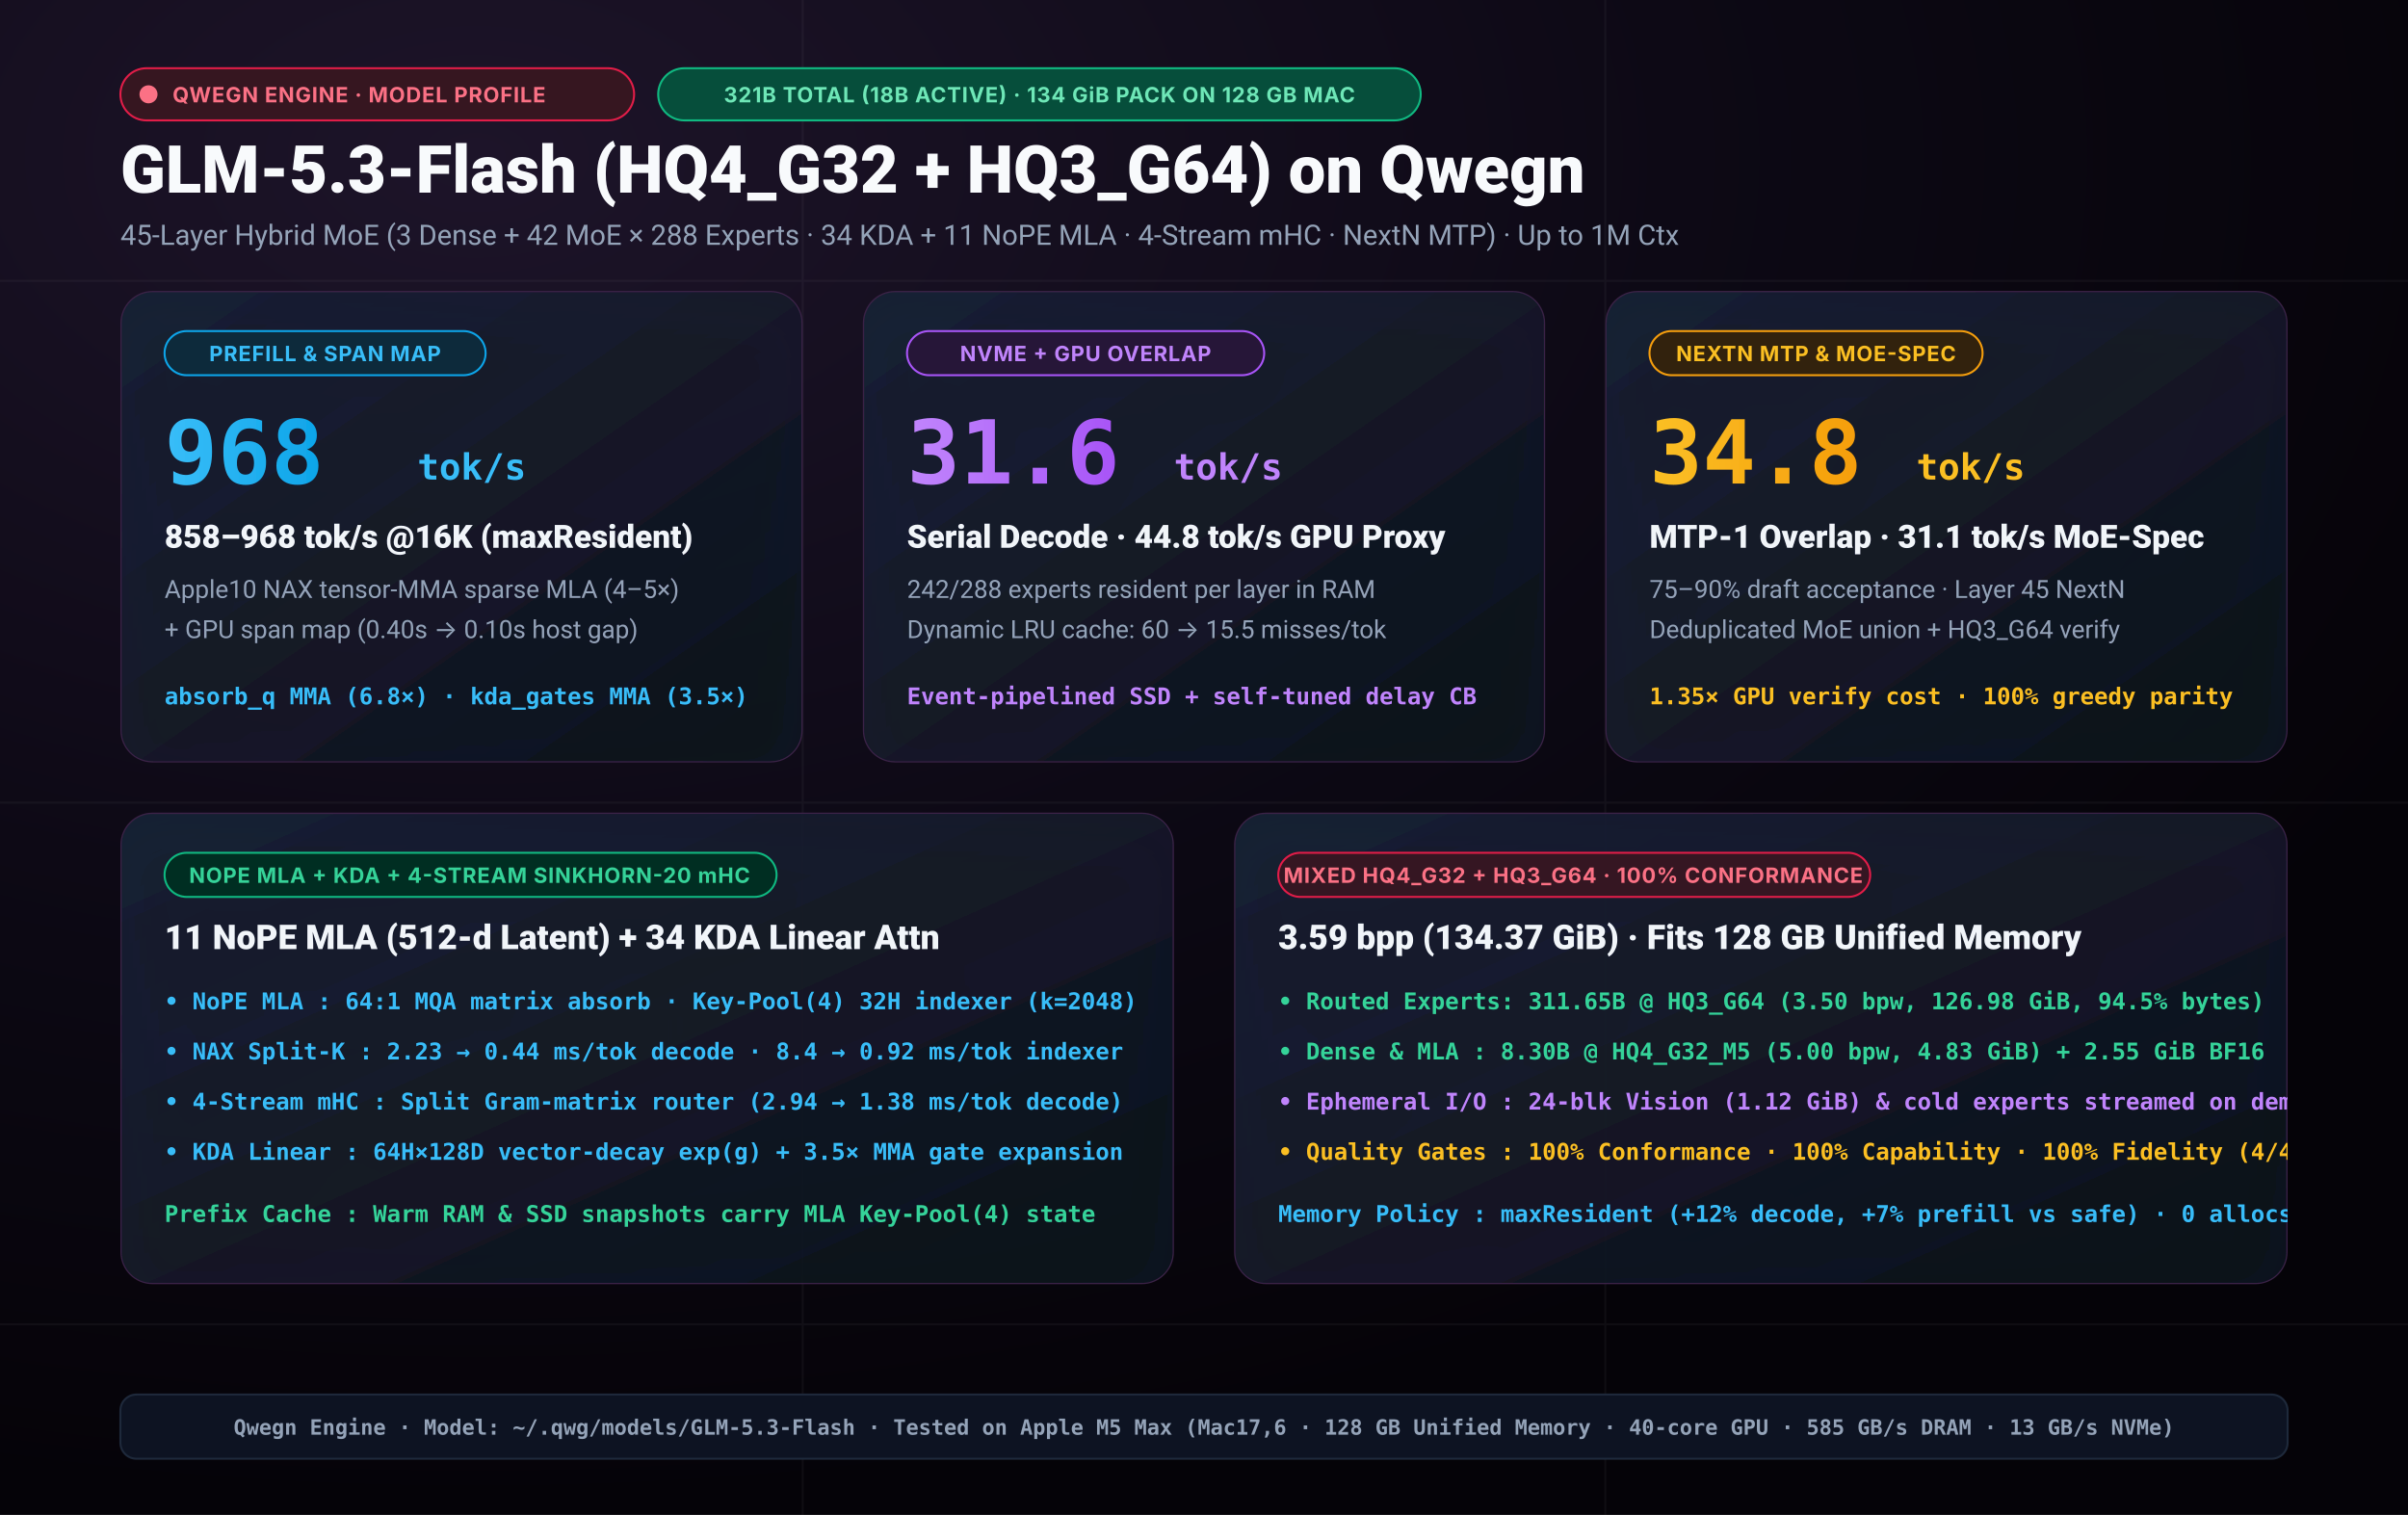
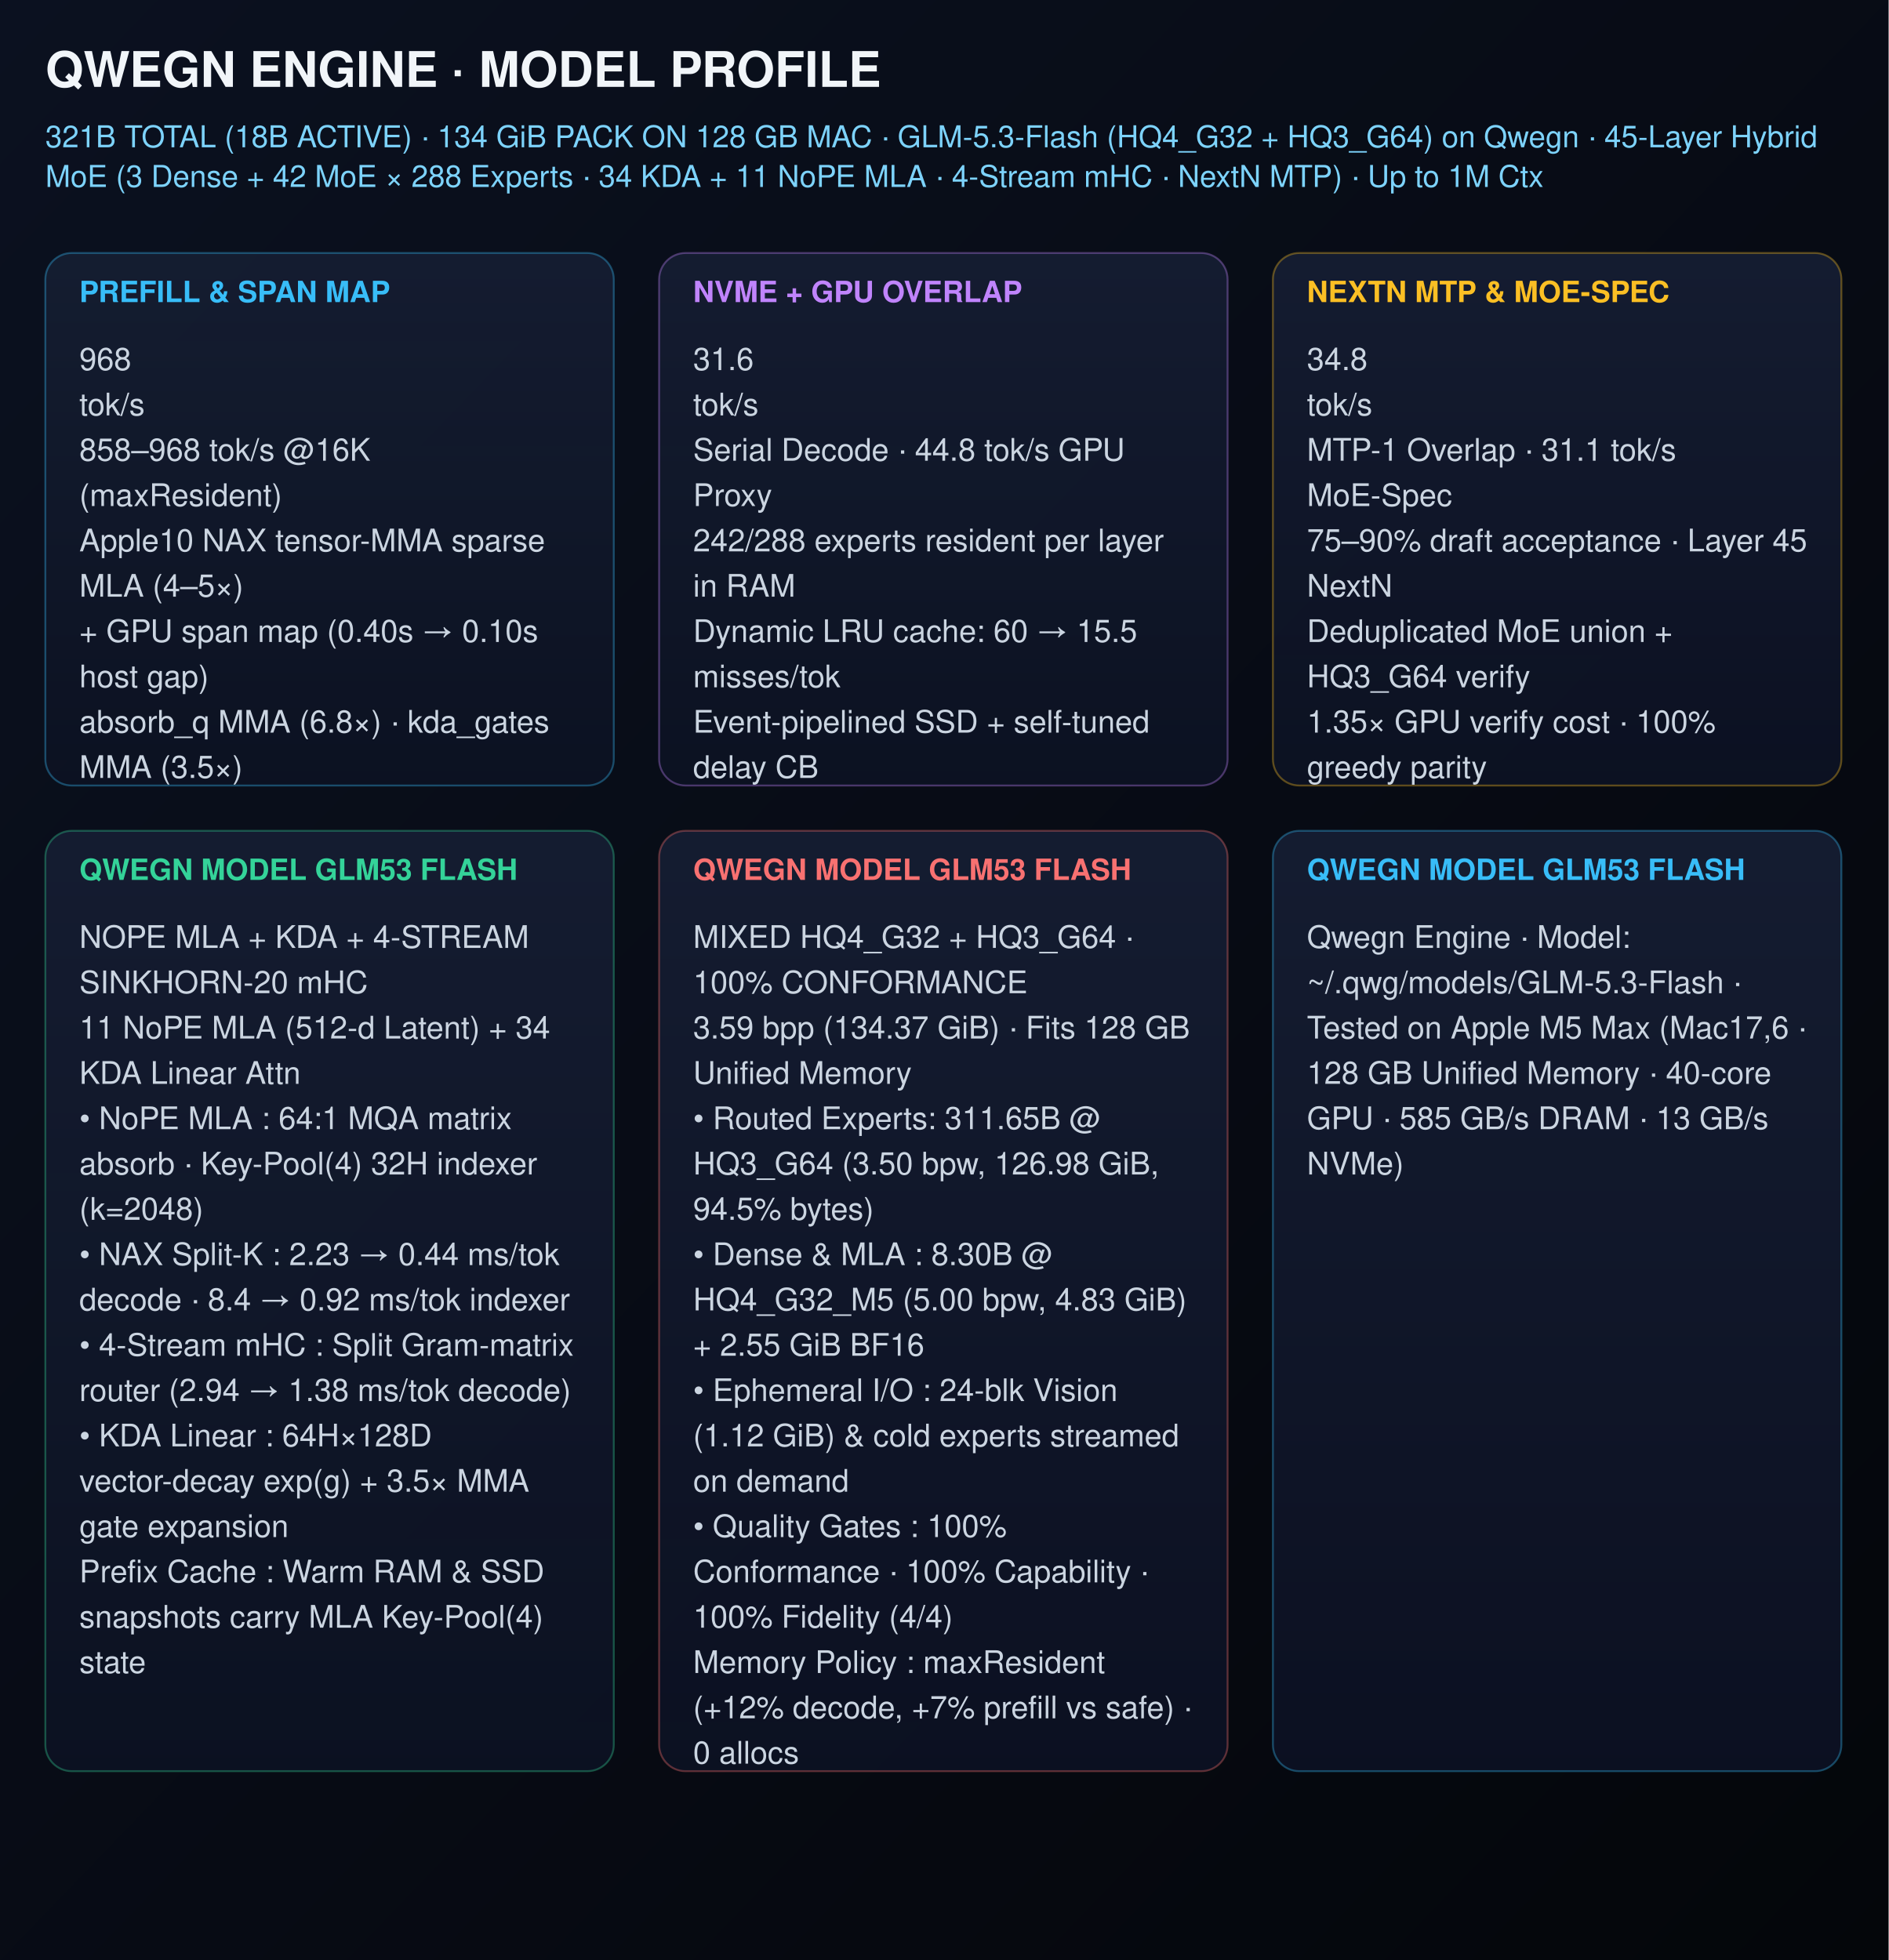
- <svg xmlns="http://www.w3.org/2000/svg" viewBox="0 0 1200 755" width="720" height="453">
+ <svg xmlns="http://www.w3.org/2000/svg" viewBox="0 0 1000 1038" width="1000" height="1038">
  <defs>
-     <radialGradient id="bgGlow" cx="20%" cy="10%" r="90%">
-       <stop offset="0%" stop-color="#1d1429" />
-       <stop offset="55%" stop-color="#0d0915" />
-       <stop offset="100%" stop-color="#050308" />
-     </radialGradient>
-     <linearGradient id="cardGrad" x1="0%" y1="0%" x2="100%" y2="100%">
-       <stop offset="0%" stop-color="#192136" stop-opacity="0.92" />
-       <stop offset="100%" stop-color="#0d1220" stop-opacity="0.78" />
+     <linearGradient id="bg" x1="0%" y1="0%" x2="100%" y2="100%">
+       <stop offset="0%" stop-color="#0b1120" />
+       <stop offset="100%" stop-color="#04060a" />
    </linearGradient>
-     <linearGradient id="cyanGrad" x1="0%" y1="0%" x2="100%" y2="0%">
-       <stop offset="0%" stop-color="#38bdf8" />
-       <stop offset="100%" stop-color="#0ea5e9" />
+     <linearGradient id="card" x1="0%" y1="0%" x2="0%" y2="100%">
+       <stop offset="0%" stop-color="#151d31" stop-opacity="0.97" />
+       <stop offset="100%" stop-color="#0c1122" stop-opacity="0.95" />
    </linearGradient>
-     <linearGradient id="purpleGrad" x1="0%" y1="0%" x2="100%" y2="0%">
-       <stop offset="0%" stop-color="#c084fc" />
-       <stop offset="100%" stop-color="#a855f7" />
-     </linearGradient>
-     <linearGradient id="amberGrad" x1="0%" y1="0%" x2="100%" y2="0%">
-       <stop offset="0%" stop-color="#fbbf24" />
-       <stop offset="100%" stop-color="#f59e0b" />
-     </linearGradient>
-     <linearGradient id="emeraldGrad" x1="0%" y1="0%" x2="100%" y2="0%">
-       <stop offset="0%" stop-color="#34d399" />
-       <stop offset="100%" stop-color="#10b981" />
-     </linearGradient>
-     <linearGradient id="roseGrad" x1="0%" y1="0%" x2="100%" y2="0%">
-       <stop offset="0%" stop-color="#fb7185" />
-       <stop offset="100%" stop-color="#e11d48" />
-     </linearGradient>
-     <filter id="shadow" x="-4%" y="-4%" width="108%" height="112%">
-       <feDropShadow dx="0" dy="10" stdDeviation="12" flood-color="#000000" flood-opacity="0.5" />
-     </filter>
-     <clipPath id="clipCard340">
-       <rect x="0" y="0" width="340" height="235" rx="16" />
-     </clipPath>
-     <clipPath id="clipCard525">
-       <rect x="0" y="0" width="525" height="235" rx="16" />
-     </clipPath>
  </defs>
-   <style>
-     .title { font-family: -apple-system, BlinkMacSystemFont, "SF Pro Display", "Segoe UI", Roboto, sans-serif; font-weight: 800; }
-     .subtitle { font-family: -apple-system, BlinkMacSystemFont, "SF Pro Text", "Segoe UI", Roboto, sans-serif; font-weight: 400; }
-     .mono { font-family: "SF Mono", Menlo, Consolas, monospace; font-weight: 600; }
-     .badge { font-family: -apple-system, BlinkMacSystemFont, "SF Pro Text", sans-serif; font-weight: 700; font-size: 10.5px; letter-spacing: 0.4px; text-transform: uppercase; }
-     .card { stroke: #3a2346; stroke-width: 1.25; rx: 16; }
-   </style>
-   <rect width="1200" height="755" fill="url(#bgGlow)" />
-   <g opacity="0.04" stroke="#ffffff" stroke-width="1">
-     <line x1="0" y1="140" x2="1200" y2="140" />
-     <line x1="0" y1="400" x2="1200" y2="400" />
-     <line x1="0" y1="660" x2="1200" y2="660" />
-     <line x1="400" y1="0" x2="400" y2="755" />
-     <line x1="800" y1="0" x2="800" y2="755" />
-   </g>
-   <g transform="translate(60, 34)">
-     <rect x="0" y="0" width="256" height="26" rx="13" fill="#361620" stroke="#e11d48" stroke-width="1" />
-     <circle cx="14" cy="13" r="4.5" fill="#fb7185" />
-     <text x="26" y="17" fill="#fb7185" class="badge">QWEGN ENGINE · MODEL PROFILE</text>
-     <rect x="268" y="0" width="380" height="26" rx="13" fill="#064e3b" stroke="#10b981" stroke-width="1" />
-     <text x="458" y="17" text-anchor="middle" fill="#6ee7b7" class="badge">321B TOTAL (18B ACTIVE) · 134 GiB PACK ON 128 GB MAC</text>
-     <text x="0" y="62" fill="#f8fafc" class="title" font-size="33">GLM-5.3-Flash (HQ4_G32 + HQ3_G64) on Qwegn</text>
-     <text x="0" y="88" fill="#94a3b8" class="subtitle" font-size="14">45-Layer Hybrid MoE (3 Dense + 42 MoE × 288 Experts · 34 KDA + 11 NoPE MLA · 4-Stream mHC · NextN MTP) · Up to 1M Ctx</text>
-   </g>
-   <g transform="translate(60, 145)" filter="url(#shadow)" clip-path="url(#clipCard340)">
-     <rect width="340" height="235" fill="url(#cardGrad)" class="card" />
-     <rect x="22" y="20" width="160" height="22" rx="11" fill="#0c2a3a" stroke="#0ea5e9" stroke-width="1" />
-     <text x="102" y="35" text-anchor="middle" fill="#38bdf8" class="badge">PREFILL &amp; SPAN MAP</text>
-     <text x="22" y="96" fill="url(#cyanGrad)" class="title mono" font-size="44">968</text>
-     <text x="148" y="94" fill="#38bdf8" class="title mono" font-size="18">tok/s</text>
-     <text x="22" y="128" fill="#f1f5f9" class="title" font-size="16">858–968 tok/s @16K (maxResident)</text>
-     <text x="22" y="153" fill="#94a3b8" class="subtitle" font-size="12.5">Apple10 NAX tensor-MMA sparse MLA (4–5×)</text>
-     <text x="22" y="173" fill="#94a3b8" class="subtitle" font-size="12.5">+ GPU span map (0.40s → 0.10s host gap)</text>
-     <text x="22" y="206" fill="#38bdf8" class="mono" font-size="11.5">absorb_q MMA (6.8×) · kda_gates MMA (3.5×)</text>
-   </g>
-   <g transform="translate(430, 145)" filter="url(#shadow)" clip-path="url(#clipCard340)">
-     <rect width="340" height="235" fill="url(#cardGrad)" class="card" />
-     <rect x="22" y="20" width="178" height="22" rx="11" fill="#281638" stroke="#a855f7" stroke-width="1" />
-     <text x="111" y="35" text-anchor="middle" fill="#c084fc" class="badge">NVME + GPU OVERLAP</text>
-     <text x="22" y="96" fill="url(#purpleGrad)" class="title mono" font-size="44">31.6</text>
-     <text x="155" y="94" fill="#c084fc" class="title mono" font-size="18">tok/s</text>
-     <text x="22" y="128" fill="#f1f5f9" class="title" font-size="16">Serial Decode · 44.8 tok/s GPU Proxy</text>
-     <text x="22" y="153" fill="#94a3b8" class="subtitle" font-size="12.5">242/288 experts resident per layer in RAM</text>
-     <text x="22" y="173" fill="#94a3b8" class="subtitle" font-size="12.5">Dynamic LRU cache: 60 → 15.5 misses/tok</text>
-     <text x="22" y="206" fill="#c084fc" class="mono" font-size="11.5">Event-pipelined SSD + self-tuned delay CB</text>
-   </g>
-   <g transform="translate(800, 145)" filter="url(#shadow)" clip-path="url(#clipCard340)">
-     <rect width="340" height="235" fill="url(#cardGrad)" class="card" />
-     <rect x="22" y="20" width="166" height="22" rx="11" fill="#33230c" stroke="#f59e0b" stroke-width="1" />
-     <text x="105" y="35" text-anchor="middle" fill="#fbbf24" class="badge">NEXTN MTP &amp; MOE-SPEC</text>
-     <text x="22" y="96" fill="url(#amberGrad)" class="title mono" font-size="44">34.8</text>
-     <text x="155" y="94" fill="#fbbf24" class="title mono" font-size="18">tok/s</text>
-     <text x="22" y="128" fill="#f1f5f9" class="title" font-size="16">MTP-1 Overlap · 31.1 tok/s MoE-Spec</text>
-     <text x="22" y="153" fill="#94a3b8" class="subtitle" font-size="12.5">75–90% draft acceptance · Layer 45 NextN</text>
-     <text x="22" y="173" fill="#94a3b8" class="subtitle" font-size="12.5">Deduplicated MoE union + HQ3_G64 verify</text>
-     <text x="22" y="206" fill="#fbbf24" class="mono" font-size="11.5">1.35× GPU verify cost · 100% greedy parity</text>
-   </g>
-   <g transform="translate(60, 405)" filter="url(#shadow)" clip-path="url(#clipCard525)">
-     <rect width="525" height="235" fill="url(#cardGrad)" class="card" />
-     <rect x="22" y="20" width="305" height="22" rx="11" fill="#062e22" stroke="#10b981" stroke-width="1" />
-     <text x="174" y="35" text-anchor="middle" fill="#34d399" class="badge">NOPE MLA + KDA + 4-STREAM SINKHORN-20 mHC</text>
-     <text x="22" y="68" fill="#f1f5f9" class="title" font-size="17">11 NoPE MLA (512-d Latent) + 34 KDA Linear Attn</text>
-     <text x="22" y="98" fill="#38bdf8" class="mono" font-size="11.5">• NoPE MLA     : 64:1 MQA matrix absorb · Key-Pool(4) 32H indexer (k=2048)</text>
-     <text x="22" y="123" fill="#38bdf8" class="mono" font-size="11.5">• NAX Split-K  : 2.23 → 0.44 ms/tok decode · 8.4 → 0.92 ms/tok indexer</text>
-     <text x="22" y="148" fill="#38bdf8" class="mono" font-size="11.5">• 4-Stream mHC : Split Gram-matrix router (2.94 → 1.38 ms/tok decode)</text>
-     <text x="22" y="173" fill="#38bdf8" class="mono" font-size="11.5">• KDA Linear   : 64H×128D vector-decay exp(g) + 3.5× MMA gate expansion</text>
-     <text x="22" y="204" fill="#34d399" class="mono" font-size="11.5">Prefix Cache   : Warm RAM &amp; SSD snapshots carry MLA Key-Pool(4) state</text>
-   </g>
-   <g transform="translate(615, 405)" filter="url(#shadow)" clip-path="url(#clipCard525)">
-     <rect width="525" height="235" fill="url(#cardGrad)" class="card" />
-     <rect x="22" y="20" width="295" height="22" rx="11" fill="#361620" stroke="#e11d48" stroke-width="1" />
-     <text x="169" y="35" text-anchor="middle" fill="#fb7185" class="badge">MIXED HQ4_G32 + HQ3_G64 · 100% CONFORMANCE</text>
-     <text x="22" y="68" fill="#f1f5f9" class="title" font-size="17">3.59 bpp (134.37 GiB) · Fits 128 GB Unified Memory</text>
-     <text x="22" y="98" fill="#34d399" class="mono" font-size="11.5">• Routed Experts: 311.65B @ HQ3_G64 (3.50 bpw, 126.98 GiB, 94.5% bytes)</text>
-     <text x="22" y="123" fill="#34d399" class="mono" font-size="11.5">• Dense &amp; MLA   : 8.30B @ HQ4_G32_M5 (5.00 bpw, 4.83 GiB) + 2.55 GiB BF16</text>
-     <text x="22" y="148" fill="#c084fc" class="mono" font-size="11.5">• Ephemeral I/O : 24-blk Vision (1.12 GiB) &amp; cold experts streamed on demand</text>
-     <text x="22" y="173" fill="#fbbf24" class="mono" font-size="11.5">• Quality Gates : 100% Conformance · 100% Capability · 100% Fidelity (4/4)</text>
-     <text x="22" y="204" fill="#38bdf8" class="mono" font-size="11.5">Memory Policy   : maxResident (+12% decode, +7% prefill vs safe) · 0 allocs</text>
-   </g>
-   <g transform="translate(60, 695)">
-     <rect x="0" y="0" width="1080" height="32" rx="8" fill="#0d1322" stroke="#1e293b" stroke-width="1" />
-     <text x="540" y="20" text-anchor="middle" fill="#94a3b8" class="mono" font-size="10.5">Qwegn Engine · Model: ~/.qwg/models/GLM-5.3-Flash · Tested on Apple M5 Max (Mac17,6 · 128 GB Unified Memory · 40-core GPU · 585 GB/s DRAM · 13 GB/s NVMe)</text>
-   </g>
+   <rect width="1000" height="1038" fill="url(#bg)" />
+   <text x="24" y="46" font-family="Helvetica Neue,Helvetica,Arial" font-size="26" font-weight="bold" fill="#f1f5f9">QWEGN ENGINE · MODEL PROFILE</text>
+   <text x="24" y="78" font-family="Helvetica,Arial" font-size="16" fill="#7dd3fc">321B TOTAL (18B ACTIVE) · 134 GiB PACK ON 128 GB MAC · GLM-5.3-Flash (HQ4_G32 + HQ3_G64) on Qwegn · 45-Layer Hybrid</text>
+   <text x="24" y="99" font-family="Helvetica,Arial" font-size="16" fill="#7dd3fc">MoE (3 Dense + 42 MoE × 288 Experts · 34 KDA + 11 NoPE MLA · 4-Stream mHC · NextN MTP) · Up to 1M Ctx</text>
+   <rect x="24" y="134" width="301" height="282" rx="14" fill="url(#card)" stroke="#38bdf8" stroke-opacity="0.35" />
+   <text x="42" y="160" font-family="Helvetica,Arial" font-size="15.5" font-weight="bold" fill="#38bdf8">PREFILL &amp; SPAN MAP</text>
+   <text x="42" y="196" font-family="Helvetica,Arial" font-size="16.5" fill="#cbd5e1">968</text>
+   <text x="42" y="220" font-family="Helvetica,Arial" font-size="16.5" fill="#cbd5e1">tok/s</text>
+   <text x="42" y="244" font-family="Helvetica,Arial" font-size="16.5" fill="#cbd5e1">858–968 tok/s @16K</text>
+   <text x="42" y="268" font-family="Helvetica,Arial" font-size="16.5" fill="#cbd5e1">(maxResident)</text>
+   <text x="42" y="292" font-family="Helvetica,Arial" font-size="16.5" fill="#cbd5e1">Apple10 NAX tensor-MMA sparse</text>
+   <text x="42" y="316" font-family="Helvetica,Arial" font-size="16.5" fill="#cbd5e1">MLA (4–5×)</text>
+   <text x="42" y="340" font-family="Helvetica,Arial" font-size="16.5" fill="#cbd5e1">+ GPU span map (0.40s → 0.10s</text>
+   <text x="42" y="364" font-family="Helvetica,Arial" font-size="16.5" fill="#cbd5e1">host gap)</text>
+   <text x="42" y="388" font-family="Helvetica,Arial" font-size="16.5" fill="#cbd5e1">absorb_q MMA (6.8×) · kda_gates</text>
+   <text x="42" y="412" font-family="Helvetica,Arial" font-size="16.5" fill="#cbd5e1">MMA (3.5×)</text>
+   <rect x="349" y="134" width="301" height="282" rx="14" fill="url(#card)" stroke="#c084fc" stroke-opacity="0.35" />
+   <text x="367" y="160" font-family="Helvetica,Arial" font-size="15.5" font-weight="bold" fill="#c084fc">NVME + GPU OVERLAP</text>
+   <text x="367" y="196" font-family="Helvetica,Arial" font-size="16.5" fill="#cbd5e1">31.6</text>
+   <text x="367" y="220" font-family="Helvetica,Arial" font-size="16.5" fill="#cbd5e1">tok/s</text>
+   <text x="367" y="244" font-family="Helvetica,Arial" font-size="16.5" fill="#cbd5e1">Serial Decode · 44.8 tok/s GPU</text>
+   <text x="367" y="268" font-family="Helvetica,Arial" font-size="16.5" fill="#cbd5e1">Proxy</text>
+   <text x="367" y="292" font-family="Helvetica,Arial" font-size="16.5" fill="#cbd5e1">242/288 experts resident per layer</text>
+   <text x="367" y="316" font-family="Helvetica,Arial" font-size="16.5" fill="#cbd5e1">in RAM</text>
+   <text x="367" y="340" font-family="Helvetica,Arial" font-size="16.5" fill="#cbd5e1">Dynamic LRU cache: 60 → 15.5</text>
+   <text x="367" y="364" font-family="Helvetica,Arial" font-size="16.5" fill="#cbd5e1">misses/tok</text>
+   <text x="367" y="388" font-family="Helvetica,Arial" font-size="16.5" fill="#cbd5e1">Event-pipelined SSD + self-tuned</text>
+   <text x="367" y="412" font-family="Helvetica,Arial" font-size="16.5" fill="#cbd5e1">delay CB</text>
+   <rect x="674" y="134" width="301" height="282" rx="14" fill="url(#card)" stroke="#fbbf24" stroke-opacity="0.35" />
+   <text x="692" y="160" font-family="Helvetica,Arial" font-size="15.5" font-weight="bold" fill="#fbbf24">NEXTN MTP &amp; MOE-SPEC</text>
+   <text x="692" y="196" font-family="Helvetica,Arial" font-size="16.5" fill="#cbd5e1">34.8</text>
+   <text x="692" y="220" font-family="Helvetica,Arial" font-size="16.5" fill="#cbd5e1">tok/s</text>
+   <text x="692" y="244" font-family="Helvetica,Arial" font-size="16.5" fill="#cbd5e1">MTP-1 Overlap · 31.1 tok/s</text>
+   <text x="692" y="268" font-family="Helvetica,Arial" font-size="16.5" fill="#cbd5e1">MoE-Spec</text>
+   <text x="692" y="292" font-family="Helvetica,Arial" font-size="16.5" fill="#cbd5e1">75–90% draft acceptance · Layer 45</text>
+   <text x="692" y="316" font-family="Helvetica,Arial" font-size="16.5" fill="#cbd5e1">NextN</text>
+   <text x="692" y="340" font-family="Helvetica,Arial" font-size="16.5" fill="#cbd5e1">Deduplicated MoE union +</text>
+   <text x="692" y="364" font-family="Helvetica,Arial" font-size="16.5" fill="#cbd5e1">HQ3_G64 verify</text>
+   <text x="692" y="388" font-family="Helvetica,Arial" font-size="16.5" fill="#cbd5e1">1.35× GPU verify cost · 100%</text>
+   <text x="692" y="412" font-family="Helvetica,Arial" font-size="16.5" fill="#cbd5e1">greedy parity</text>
+   <rect x="24" y="440" width="301" height="498" rx="14" fill="url(#card)" stroke="#34d399" stroke-opacity="0.35" />
+   <text x="42" y="466" font-family="Helvetica,Arial" font-size="15.5" font-weight="bold" fill="#34d399">QWEGN MODEL GLM53 FLASH</text>
+   <text x="42" y="502" font-family="Helvetica,Arial" font-size="16.5" fill="#cbd5e1">NOPE MLA + KDA + 4-STREAM</text>
+   <text x="42" y="526" font-family="Helvetica,Arial" font-size="16.5" fill="#cbd5e1">SINKHORN-20 mHC</text>
+   <text x="42" y="550" font-family="Helvetica,Arial" font-size="16.5" fill="#cbd5e1">11 NoPE MLA (512-d Latent) + 34</text>
+   <text x="42" y="574" font-family="Helvetica,Arial" font-size="16.5" fill="#cbd5e1">KDA Linear Attn</text>
+   <text x="42" y="598" font-family="Helvetica,Arial" font-size="16.5" fill="#cbd5e1">• NoPE MLA : 64:1 MQA matrix</text>
+   <text x="42" y="622" font-family="Helvetica,Arial" font-size="16.5" fill="#cbd5e1">absorb · Key-Pool(4) 32H indexer</text>
+   <text x="42" y="646" font-family="Helvetica,Arial" font-size="16.5" fill="#cbd5e1">(k=2048)</text>
+   <text x="42" y="670" font-family="Helvetica,Arial" font-size="16.5" fill="#cbd5e1">• NAX Split-K : 2.23 → 0.44 ms/tok</text>
+   <text x="42" y="694" font-family="Helvetica,Arial" font-size="16.5" fill="#cbd5e1">decode · 8.4 → 0.92 ms/tok indexer</text>
+   <text x="42" y="718" font-family="Helvetica,Arial" font-size="16.5" fill="#cbd5e1">• 4-Stream mHC : Split Gram-matrix</text>
+   <text x="42" y="742" font-family="Helvetica,Arial" font-size="16.5" fill="#cbd5e1">router (2.94 → 1.38 ms/tok decode)</text>
+   <text x="42" y="766" font-family="Helvetica,Arial" font-size="16.5" fill="#cbd5e1">• KDA Linear : 64H×128D</text>
+   <text x="42" y="790" font-family="Helvetica,Arial" font-size="16.5" fill="#cbd5e1">vector-decay exp(g) + 3.5× MMA</text>
+   <text x="42" y="814" font-family="Helvetica,Arial" font-size="16.5" fill="#cbd5e1">gate expansion</text>
+   <text x="42" y="838" font-family="Helvetica,Arial" font-size="16.5" fill="#cbd5e1">Prefix Cache : Warm RAM &amp; SSD</text>
+   <text x="42" y="862" font-family="Helvetica,Arial" font-size="16.5" fill="#cbd5e1">snapshots carry MLA Key-Pool(4)</text>
+   <text x="42" y="886" font-family="Helvetica,Arial" font-size="16.5" fill="#cbd5e1">state</text>
+   <rect x="349" y="440" width="301" height="498" rx="14" fill="url(#card)" stroke="#f87171" stroke-opacity="0.35" />
+   <text x="367" y="466" font-family="Helvetica,Arial" font-size="15.5" font-weight="bold" fill="#f87171">QWEGN MODEL GLM53 FLASH</text>
+   <text x="367" y="502" font-family="Helvetica,Arial" font-size="16.5" fill="#cbd5e1">MIXED HQ4_G32 + HQ3_G64 ·</text>
+   <text x="367" y="526" font-family="Helvetica,Arial" font-size="16.5" fill="#cbd5e1">100% CONFORMANCE</text>
+   <text x="367" y="550" font-family="Helvetica,Arial" font-size="16.5" fill="#cbd5e1">3.59 bpp (134.37 GiB) · Fits 128 GB</text>
+   <text x="367" y="574" font-family="Helvetica,Arial" font-size="16.5" fill="#cbd5e1">Unified Memory</text>
+   <text x="367" y="598" font-family="Helvetica,Arial" font-size="16.5" fill="#cbd5e1">• Routed Experts: 311.65B @</text>
+   <text x="367" y="622" font-family="Helvetica,Arial" font-size="16.5" fill="#cbd5e1">HQ3_G64 (3.50 bpw, 126.98 GiB,</text>
+   <text x="367" y="646" font-family="Helvetica,Arial" font-size="16.5" fill="#cbd5e1">94.5% bytes)</text>
+   <text x="367" y="670" font-family="Helvetica,Arial" font-size="16.5" fill="#cbd5e1">• Dense &amp; MLA : 8.30B @</text>
+   <text x="367" y="694" font-family="Helvetica,Arial" font-size="16.5" fill="#cbd5e1">HQ4_G32_M5 (5.00 bpw, 4.83 GiB)</text>
+   <text x="367" y="718" font-family="Helvetica,Arial" font-size="16.5" fill="#cbd5e1">+ 2.55 GiB BF16</text>
+   <text x="367" y="742" font-family="Helvetica,Arial" font-size="16.5" fill="#cbd5e1">• Ephemeral I/O : 24-blk Vision</text>
+   <text x="367" y="766" font-family="Helvetica,Arial" font-size="16.5" fill="#cbd5e1">(1.12 GiB) &amp; cold experts streamed</text>
+   <text x="367" y="790" font-family="Helvetica,Arial" font-size="16.5" fill="#cbd5e1">on demand</text>
+   <text x="367" y="814" font-family="Helvetica,Arial" font-size="16.5" fill="#cbd5e1">• Quality Gates : 100%</text>
+   <text x="367" y="838" font-family="Helvetica,Arial" font-size="16.5" fill="#cbd5e1">Conformance · 100% Capability ·</text>
+   <text x="367" y="862" font-family="Helvetica,Arial" font-size="16.5" fill="#cbd5e1">100% Fidelity (4/4)</text>
+   <text x="367" y="886" font-family="Helvetica,Arial" font-size="16.5" fill="#cbd5e1">Memory Policy : maxResident</text>
+   <text x="367" y="910" font-family="Helvetica,Arial" font-size="16.5" fill="#cbd5e1">(+12% decode, +7% prefill vs safe) ·</text>
+   <text x="367" y="934" font-family="Helvetica,Arial" font-size="16.5" fill="#cbd5e1">0 allocs</text>
+   <rect x="674" y="440" width="301" height="498" rx="14" fill="url(#card)" stroke="#38bdf8" stroke-opacity="0.35" />
+   <text x="692" y="466" font-family="Helvetica,Arial" font-size="15.5" font-weight="bold" fill="#38bdf8">QWEGN MODEL GLM53 FLASH</text>
+   <text x="692" y="502" font-family="Helvetica,Arial" font-size="16.5" fill="#cbd5e1">Qwegn Engine · Model:</text>
+   <text x="692" y="526" font-family="Helvetica,Arial" font-size="16.5" fill="#cbd5e1">~/.qwg/models/GLM-5.3-Flash ·</text>
+   <text x="692" y="550" font-family="Helvetica,Arial" font-size="16.5" fill="#cbd5e1">Tested on Apple M5 Max (Mac17,6 ·</text>
+   <text x="692" y="574" font-family="Helvetica,Arial" font-size="16.5" fill="#cbd5e1">128 GB Unified Memory · 40-core</text>
+   <text x="692" y="598" font-family="Helvetica,Arial" font-size="16.5" fill="#cbd5e1">GPU · 585 GB/s DRAM · 13 GB/s</text>
+   <text x="692" y="622" font-family="Helvetica,Arial" font-size="16.5" fill="#cbd5e1">NVMe)</text>
</svg>
